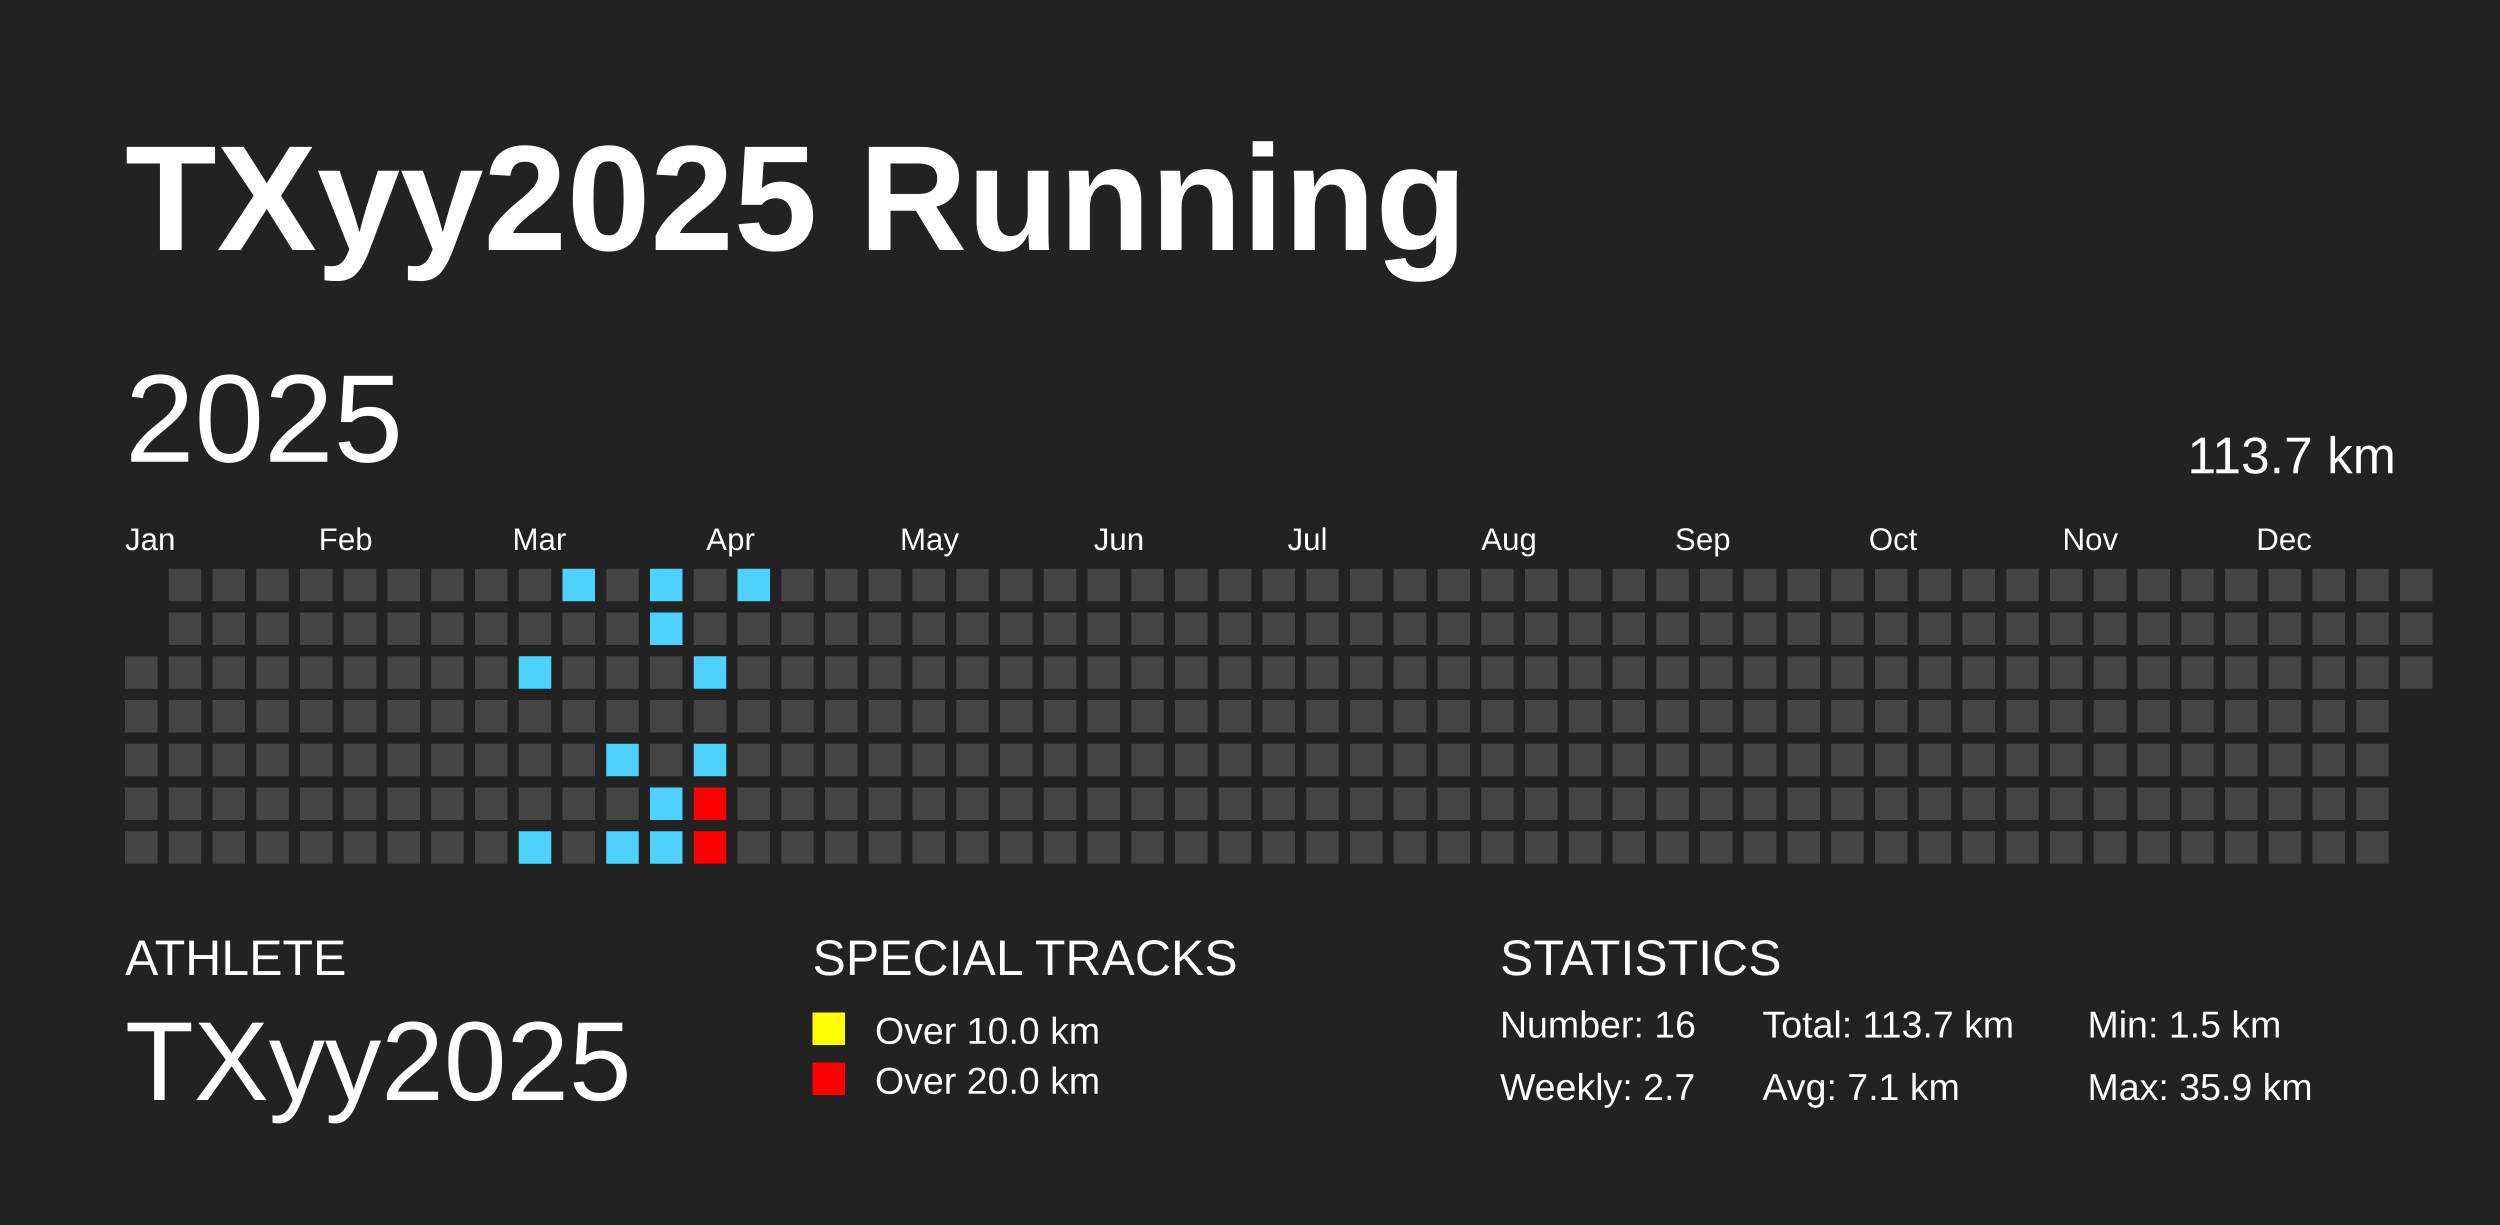
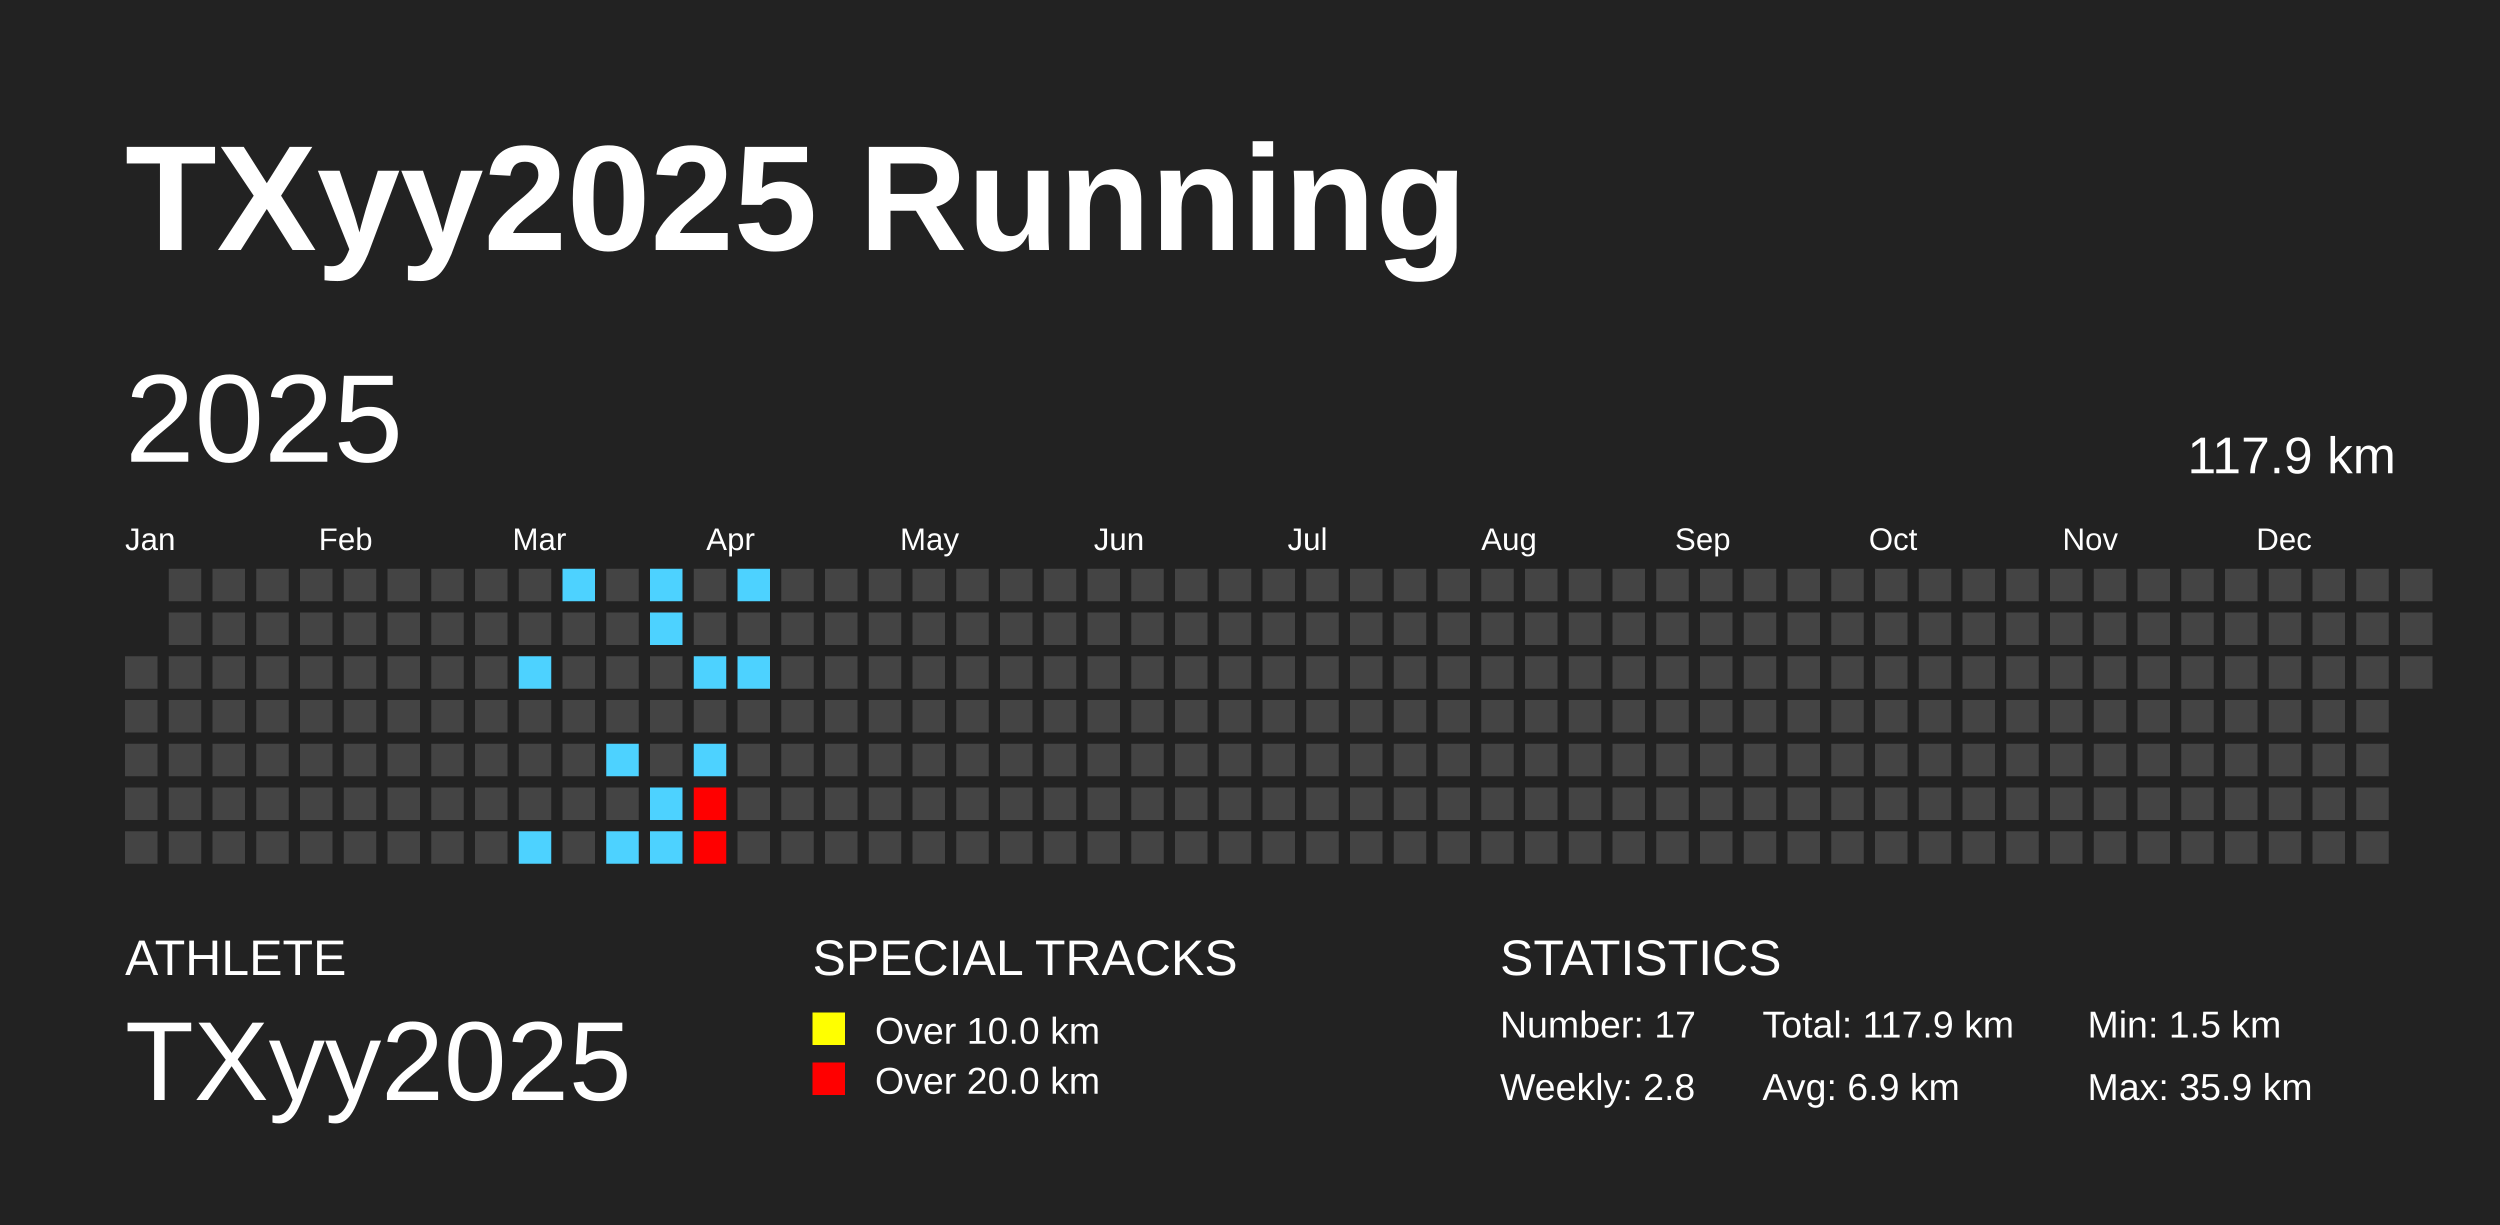
<svg xmlns="http://www.w3.org/2000/svg" baseProfile="full" height="98mm" version="1.1" viewBox="0,0,200,98" width="200mm">
  <defs />
  <rect fill="#222222" height="98" width="200" x="0" y="0" />
  <text fill="#FFFFFF" style="font-size:12px; font-family:Arial; font-weight:bold;" x="10" y="20">TXyy2025 Running</text>
  <text fill="#FFFFFF" style="font-size:4px; font-family:Arial" x="10" y="78">ATHLETE</text>
  <text fill="#FFFFFF" style="font-size:9px; font-family:Arial" x="10" y="88">TXyy2025</text>
  <text fill="#FFFFFF" style="font-size:4px; font-family:Arial" x="65" y="78">SPECIAL TRACKS</text>
  <rect fill="yellow" height="2.6" width="2.6" x="65" y="81" />
  <text fill="#FFFFFF" style="font-size:3px; font-family:Arial" x="70" y="83.5">Over 10.0 km</text>
  <rect fill="red" height="2.6" width="2.6" x="65" y="85" />
  <text fill="#FFFFFF" style="font-size:3px; font-family:Arial" x="70" y="87.5">Over 20.0 km</text>
  <text fill="#FFFFFF" style="font-size:4px; font-family:Arial" x="120" y="78">STATISTICS</text>
-   <text fill="#FFFFFF" style="font-size:3px; font-family:Arial" x="120" y="83">Number: 16</text>
-   <text fill="#FFFFFF" style="font-size:3px; font-family:Arial" x="120" y="88">Weekly: 2.7</text>
-   <text fill="#FFFFFF" style="font-size:3px; font-family:Arial" x="141" y="83">Total: 113.7 km</text>
-   <text fill="#FFFFFF" style="font-size:3px; font-family:Arial" x="141" y="88">Avg: 7.1 km</text>
+   <text fill="#FFFFFF" style="font-size:3px; font-family:Arial" x="120" y="83">Number: 17</text>
+   <text fill="#FFFFFF" style="font-size:3px; font-family:Arial" x="120" y="88">Weekly: 2.8</text>
+   <text fill="#FFFFFF" style="font-size:3px; font-family:Arial" x="141" y="83">Total: 117.9 km</text>
+   <text fill="#FFFFFF" style="font-size:3px; font-family:Arial" x="141" y="88">Avg: 6.9 km</text>
  <text fill="#FFFFFF" style="font-size:3px; font-family:Arial" x="167" y="83">Min: 1.5 km</text>
  <text fill="#FFFFFF" style="font-size:3px; font-family:Arial" x="167" y="88">Max: 35.9 km</text>
  <text dominant-baseline="hanging" fill="#FFFFFF" style="font-size:10.0px; font-family:Arial;" x="10" y="30">2025</text>
-   <text dominant-baseline="hanging" fill="#FFFFFF" style="font-size:4.125px; font-family:Arial;" x="175" y="35">113.7 km</text>
+   <text dominant-baseline="hanging" fill="#FFFFFF" style="font-size:4.125px; font-family:Arial;" x="175" y="35">117.9 km</text>
  <text fill="#FFFFFF" style="font-size:2.5px; font-family:Arial" x="10.0" y="44">Jan</text>
  <text fill="#FFFFFF" style="font-size:2.5px; font-family:Arial" x="25.5" y="44">Feb</text>
  <text fill="#FFFFFF" style="font-size:2.5px; font-family:Arial" x="41.0" y="44">Mar</text>
  <text fill="#FFFFFF" style="font-size:2.5px; font-family:Arial" x="56.5" y="44">Apr</text>
  <text fill="#FFFFFF" style="font-size:2.5px; font-family:Arial" x="72.0" y="44">May</text>
  <text fill="#FFFFFF" style="font-size:2.5px; font-family:Arial" x="87.5" y="44">Jun</text>
  <text fill="#FFFFFF" style="font-size:2.5px; font-family:Arial" x="103.0" y="44">Jul</text>
  <text fill="#FFFFFF" style="font-size:2.5px; font-family:Arial" x="118.5" y="44">Aug</text>
  <text fill="#FFFFFF" style="font-size:2.5px; font-family:Arial" x="134.0" y="44">Sep</text>
  <text fill="#FFFFFF" style="font-size:2.5px; font-family:Arial" x="149.5" y="44">Oct</text>
  <text fill="#FFFFFF" style="font-size:2.5px; font-family:Arial" x="165.0" y="44">Nov</text>
  <text fill="#FFFFFF" style="font-size:2.5px; font-family:Arial" x="180.5" y="44">Dec</text>
  <rect fill="#444444" height="2.6" width="2.6" x="10.0" y="52.5" />
  <rect fill="#444444" height="2.6" width="2.6" x="10.0" y="56.0" />
  <rect fill="#444444" height="2.6" width="2.6" x="10.0" y="59.5" />
  <rect fill="#444444" height="2.6" width="2.6" x="10.0" y="63.0" />
  <rect fill="#444444" height="2.6" width="2.6" x="10.0" y="66.5" />
  <rect fill="#444444" height="2.6" width="2.6" x="13.5" y="45.5" />
  <rect fill="#444444" height="2.6" width="2.6" x="13.5" y="49.0" />
  <rect fill="#444444" height="2.6" width="2.6" x="13.5" y="52.5" />
  <rect fill="#444444" height="2.6" width="2.6" x="13.5" y="56.0" />
  <rect fill="#444444" height="2.6" width="2.6" x="13.5" y="59.5" />
  <rect fill="#444444" height="2.6" width="2.6" x="13.5" y="63.0" />
  <rect fill="#444444" height="2.6" width="2.6" x="13.5" y="66.5" />
  <rect fill="#444444" height="2.6" width="2.6" x="17.0" y="45.5" />
  <rect fill="#444444" height="2.6" width="2.6" x="17.0" y="49.0" />
  <rect fill="#444444" height="2.6" width="2.6" x="17.0" y="52.5" />
  <rect fill="#444444" height="2.6" width="2.6" x="17.0" y="56.0" />
  <rect fill="#444444" height="2.6" width="2.6" x="17.0" y="59.5" />
  <rect fill="#444444" height="2.6" width="2.6" x="17.0" y="63.0" />
  <rect fill="#444444" height="2.6" width="2.6" x="17.0" y="66.5" />
  <rect fill="#444444" height="2.6" width="2.6" x="20.5" y="45.5" />
  <rect fill="#444444" height="2.6" width="2.6" x="20.5" y="49.0" />
  <rect fill="#444444" height="2.6" width="2.6" x="20.5" y="52.5" />
  <rect fill="#444444" height="2.6" width="2.6" x="20.5" y="56.0" />
  <rect fill="#444444" height="2.6" width="2.6" x="20.5" y="59.5" />
  <rect fill="#444444" height="2.6" width="2.6" x="20.5" y="63.0" />
  <rect fill="#444444" height="2.6" width="2.6" x="20.5" y="66.5" />
  <rect fill="#444444" height="2.6" width="2.6" x="24.0" y="45.5" />
  <rect fill="#444444" height="2.6" width="2.6" x="24.0" y="49.0" />
  <rect fill="#444444" height="2.6" width="2.6" x="24.0" y="52.5" />
  <rect fill="#444444" height="2.6" width="2.6" x="24.0" y="56.0" />
  <rect fill="#444444" height="2.6" width="2.6" x="24.0" y="59.5" />
  <rect fill="#444444" height="2.6" width="2.6" x="24.0" y="63.0" />
  <rect fill="#444444" height="2.6" width="2.6" x="24.0" y="66.5" />
  <rect fill="#444444" height="2.6" width="2.6" x="27.5" y="45.5" />
  <rect fill="#444444" height="2.6" width="2.6" x="27.5" y="49.0" />
  <rect fill="#444444" height="2.6" width="2.6" x="27.5" y="52.5" />
  <rect fill="#444444" height="2.6" width="2.6" x="27.5" y="56.0" />
  <rect fill="#444444" height="2.6" width="2.6" x="27.5" y="59.5" />
  <rect fill="#444444" height="2.6" width="2.6" x="27.5" y="63.0" />
  <rect fill="#444444" height="2.6" width="2.6" x="27.5" y="66.5" />
  <rect fill="#444444" height="2.6" width="2.6" x="31.0" y="45.5" />
  <rect fill="#444444" height="2.6" width="2.6" x="31.0" y="49.0" />
  <rect fill="#444444" height="2.6" width="2.6" x="31.0" y="52.5" />
  <rect fill="#444444" height="2.6" width="2.6" x="31.0" y="56.0" />
  <rect fill="#444444" height="2.6" width="2.6" x="31.0" y="59.5" />
  <rect fill="#444444" height="2.6" width="2.6" x="31.0" y="63.0" />
  <rect fill="#444444" height="2.6" width="2.6" x="31.0" y="66.5" />
  <rect fill="#444444" height="2.6" width="2.6" x="34.5" y="45.5" />
  <rect fill="#444444" height="2.6" width="2.6" x="34.5" y="49.0" />
  <rect fill="#444444" height="2.6" width="2.6" x="34.5" y="52.5" />
  <rect fill="#444444" height="2.6" width="2.6" x="34.5" y="56.0" />
  <rect fill="#444444" height="2.6" width="2.6" x="34.5" y="59.5" />
  <rect fill="#444444" height="2.6" width="2.6" x="34.5" y="63.0" />
  <rect fill="#444444" height="2.6" width="2.6" x="34.5" y="66.5" />
  <rect fill="#444444" height="2.6" width="2.6" x="38.0" y="45.5" />
  <rect fill="#444444" height="2.6" width="2.6" x="38.0" y="49.0" />
  <rect fill="#444444" height="2.6" width="2.6" x="38.0" y="52.5" />
  <rect fill="#444444" height="2.6" width="2.6" x="38.0" y="56.0" />
  <rect fill="#444444" height="2.6" width="2.6" x="38.0" y="59.5" />
  <rect fill="#444444" height="2.6" width="2.6" x="38.0" y="63.0" />
  <rect fill="#444444" height="2.6" width="2.6" x="38.0" y="66.5" />
  <rect fill="#444444" height="2.6" width="2.6" x="41.5" y="45.5" />
  <rect fill="#444444" height="2.6" width="2.6" x="41.5" y="49.0" />
  <rect fill="#4dd2ff" height="2.6" width="2.6" x="41.5" y="52.5" />
  <rect fill="#444444" height="2.6" width="2.6" x="41.5" y="56.0" />
  <rect fill="#444444" height="2.6" width="2.6" x="41.5" y="59.5" />
  <rect fill="#444444" height="2.6" width="2.6" x="41.5" y="63.0" />
  <rect fill="#4dd2ff" height="2.6" width="2.6" x="41.5" y="66.5" />
  <rect fill="#4dd2ff" height="2.6" width="2.6" x="45.0" y="45.5" />
  <rect fill="#444444" height="2.6" width="2.6" x="45.0" y="49.0" />
  <rect fill="#444444" height="2.6" width="2.6" x="45.0" y="52.5" />
  <rect fill="#444444" height="2.6" width="2.6" x="45.0" y="56.0" />
  <rect fill="#444444" height="2.6" width="2.6" x="45.0" y="59.5" />
  <rect fill="#444444" height="2.6" width="2.6" x="45.0" y="63.0" />
  <rect fill="#444444" height="2.6" width="2.6" x="45.0" y="66.5" />
  <rect fill="#444444" height="2.6" width="2.6" x="48.5" y="45.5" />
  <rect fill="#444444" height="2.6" width="2.6" x="48.5" y="49.0" />
  <rect fill="#444444" height="2.6" width="2.6" x="48.5" y="52.5" />
  <rect fill="#444444" height="2.6" width="2.6" x="48.5" y="56.0" />
  <rect fill="#4dd2ff" height="2.6" width="2.6" x="48.5" y="59.5" />
  <rect fill="#444444" height="2.6" width="2.6" x="48.5" y="63.0" />
  <rect fill="#4dd2ff" height="2.6" width="2.6" x="48.5" y="66.5" />
  <rect fill="#4dd2ff" height="2.6" width="2.6" x="52.0" y="45.5" />
  <rect fill="#4dd2ff" height="2.6" width="2.6" x="52.0" y="49.0" />
  <rect fill="#444444" height="2.6" width="2.6" x="52.0" y="52.5" />
  <rect fill="#444444" height="2.6" width="2.6" x="52.0" y="56.0" />
  <rect fill="#444444" height="2.6" width="2.6" x="52.0" y="59.5" />
  <rect fill="#4dd2ff" height="2.6" width="2.6" x="52.0" y="63.0" />
  <rect fill="#4dd2ff" height="2.6" width="2.6" x="52.0" y="66.5" />
  <rect fill="#444444" height="2.6" width="2.6" x="55.5" y="45.5" />
  <rect fill="#444444" height="2.6" width="2.6" x="55.5" y="49.0" />
  <rect fill="#4dd2ff" height="2.6" width="2.6" x="55.5" y="52.5" />
  <rect fill="#444444" height="2.6" width="2.6" x="55.5" y="56.0" />
  <rect fill="#4dd2ff" height="2.6" width="2.6" x="55.5" y="59.5" />
  <rect fill="red" height="2.6" width="2.6" x="55.5" y="63.0" />
  <rect fill="red" height="2.6" width="2.6" x="55.5" y="66.5" />
  <rect fill="#4dd2ff" height="2.6" width="2.6" x="59.0" y="45.5" />
  <rect fill="#444444" height="2.6" width="2.6" x="59.0" y="49.0" />
-   <rect fill="#444444" height="2.6" width="2.6" x="59.0" y="52.5" />
+   <rect fill="#4dd2ff" height="2.6" width="2.6" x="59.0" y="52.5" />
  <rect fill="#444444" height="2.6" width="2.6" x="59.0" y="56.0" />
  <rect fill="#444444" height="2.6" width="2.6" x="59.0" y="59.5" />
  <rect fill="#444444" height="2.6" width="2.6" x="59.0" y="63.0" />
  <rect fill="#444444" height="2.6" width="2.6" x="59.0" y="66.5" />
  <rect fill="#444444" height="2.6" width="2.6" x="62.5" y="45.5" />
  <rect fill="#444444" height="2.6" width="2.6" x="62.5" y="49.0" />
  <rect fill="#444444" height="2.6" width="2.6" x="62.5" y="52.5" />
  <rect fill="#444444" height="2.6" width="2.6" x="62.5" y="56.0" />
  <rect fill="#444444" height="2.6" width="2.6" x="62.5" y="59.5" />
  <rect fill="#444444" height="2.6" width="2.6" x="62.5" y="63.0" />
  <rect fill="#444444" height="2.6" width="2.6" x="62.5" y="66.5" />
  <rect fill="#444444" height="2.6" width="2.6" x="66.0" y="45.5" />
  <rect fill="#444444" height="2.6" width="2.6" x="66.0" y="49.0" />
  <rect fill="#444444" height="2.6" width="2.6" x="66.0" y="52.5" />
  <rect fill="#444444" height="2.6" width="2.6" x="66.0" y="56.0" />
  <rect fill="#444444" height="2.6" width="2.6" x="66.0" y="59.5" />
  <rect fill="#444444" height="2.6" width="2.6" x="66.0" y="63.0" />
  <rect fill="#444444" height="2.6" width="2.6" x="66.0" y="66.5" />
  <rect fill="#444444" height="2.6" width="2.6" x="69.5" y="45.5" />
  <rect fill="#444444" height="2.6" width="2.6" x="69.5" y="49.0" />
  <rect fill="#444444" height="2.6" width="2.6" x="69.5" y="52.5" />
  <rect fill="#444444" height="2.6" width="2.6" x="69.5" y="56.0" />
  <rect fill="#444444" height="2.6" width="2.6" x="69.5" y="59.5" />
  <rect fill="#444444" height="2.6" width="2.6" x="69.5" y="63.0" />
  <rect fill="#444444" height="2.6" width="2.6" x="69.5" y="66.5" />
  <rect fill="#444444" height="2.6" width="2.6" x="73.0" y="45.5" />
  <rect fill="#444444" height="2.6" width="2.6" x="73.0" y="49.0" />
  <rect fill="#444444" height="2.6" width="2.6" x="73.0" y="52.5" />
  <rect fill="#444444" height="2.6" width="2.6" x="73.0" y="56.0" />
  <rect fill="#444444" height="2.6" width="2.6" x="73.0" y="59.5" />
  <rect fill="#444444" height="2.6" width="2.6" x="73.0" y="63.0" />
  <rect fill="#444444" height="2.6" width="2.6" x="73.0" y="66.5" />
  <rect fill="#444444" height="2.6" width="2.6" x="76.5" y="45.5" />
  <rect fill="#444444" height="2.6" width="2.6" x="76.5" y="49.0" />
  <rect fill="#444444" height="2.6" width="2.6" x="76.5" y="52.5" />
  <rect fill="#444444" height="2.6" width="2.6" x="76.5" y="56.0" />
  <rect fill="#444444" height="2.6" width="2.6" x="76.5" y="59.5" />
  <rect fill="#444444" height="2.6" width="2.6" x="76.5" y="63.0" />
  <rect fill="#444444" height="2.6" width="2.6" x="76.5" y="66.5" />
  <rect fill="#444444" height="2.6" width="2.6" x="80.0" y="45.5" />
  <rect fill="#444444" height="2.6" width="2.6" x="80.0" y="49.0" />
  <rect fill="#444444" height="2.6" width="2.6" x="80.0" y="52.5" />
  <rect fill="#444444" height="2.6" width="2.6" x="80.0" y="56.0" />
  <rect fill="#444444" height="2.6" width="2.6" x="80.0" y="59.5" />
  <rect fill="#444444" height="2.6" width="2.6" x="80.0" y="63.0" />
  <rect fill="#444444" height="2.6" width="2.6" x="80.0" y="66.5" />
  <rect fill="#444444" height="2.6" width="2.6" x="83.5" y="45.5" />
  <rect fill="#444444" height="2.6" width="2.6" x="83.5" y="49.0" />
  <rect fill="#444444" height="2.6" width="2.6" x="83.5" y="52.5" />
  <rect fill="#444444" height="2.6" width="2.6" x="83.5" y="56.0" />
  <rect fill="#444444" height="2.6" width="2.6" x="83.5" y="59.5" />
  <rect fill="#444444" height="2.6" width="2.6" x="83.5" y="63.0" />
  <rect fill="#444444" height="2.6" width="2.6" x="83.5" y="66.5" />
  <rect fill="#444444" height="2.6" width="2.6" x="87.0" y="45.5" />
  <rect fill="#444444" height="2.6" width="2.6" x="87.0" y="49.0" />
  <rect fill="#444444" height="2.6" width="2.6" x="87.0" y="52.5" />
  <rect fill="#444444" height="2.6" width="2.6" x="87.0" y="56.0" />
  <rect fill="#444444" height="2.6" width="2.6" x="87.0" y="59.5" />
  <rect fill="#444444" height="2.6" width="2.6" x="87.0" y="63.0" />
  <rect fill="#444444" height="2.6" width="2.6" x="87.0" y="66.5" />
  <rect fill="#444444" height="2.6" width="2.6" x="90.5" y="45.5" />
  <rect fill="#444444" height="2.6" width="2.6" x="90.5" y="49.0" />
  <rect fill="#444444" height="2.6" width="2.6" x="90.5" y="52.5" />
  <rect fill="#444444" height="2.6" width="2.6" x="90.5" y="56.0" />
  <rect fill="#444444" height="2.6" width="2.6" x="90.5" y="59.5" />
  <rect fill="#444444" height="2.6" width="2.6" x="90.5" y="63.0" />
  <rect fill="#444444" height="2.6" width="2.6" x="90.5" y="66.5" />
  <rect fill="#444444" height="2.6" width="2.6" x="94.0" y="45.5" />
  <rect fill="#444444" height="2.6" width="2.6" x="94.0" y="49.0" />
  <rect fill="#444444" height="2.6" width="2.6" x="94.0" y="52.5" />
  <rect fill="#444444" height="2.6" width="2.6" x="94.0" y="56.0" />
  <rect fill="#444444" height="2.6" width="2.6" x="94.0" y="59.5" />
  <rect fill="#444444" height="2.6" width="2.6" x="94.0" y="63.0" />
  <rect fill="#444444" height="2.6" width="2.6" x="94.0" y="66.5" />
  <rect fill="#444444" height="2.6" width="2.6" x="97.5" y="45.5" />
  <rect fill="#444444" height="2.6" width="2.6" x="97.5" y="49.0" />
  <rect fill="#444444" height="2.6" width="2.6" x="97.5" y="52.5" />
  <rect fill="#444444" height="2.6" width="2.6" x="97.5" y="56.0" />
  <rect fill="#444444" height="2.6" width="2.6" x="97.5" y="59.5" />
  <rect fill="#444444" height="2.6" width="2.6" x="97.5" y="63.0" />
  <rect fill="#444444" height="2.6" width="2.6" x="97.5" y="66.5" />
  <rect fill="#444444" height="2.6" width="2.6" x="101.0" y="45.5" />
  <rect fill="#444444" height="2.6" width="2.6" x="101.0" y="49.0" />
  <rect fill="#444444" height="2.6" width="2.6" x="101.0" y="52.5" />
  <rect fill="#444444" height="2.6" width="2.6" x="101.0" y="56.0" />
  <rect fill="#444444" height="2.6" width="2.6" x="101.0" y="59.5" />
  <rect fill="#444444" height="2.6" width="2.6" x="101.0" y="63.0" />
  <rect fill="#444444" height="2.6" width="2.6" x="101.0" y="66.5" />
  <rect fill="#444444" height="2.6" width="2.6" x="104.5" y="45.5" />
  <rect fill="#444444" height="2.6" width="2.6" x="104.5" y="49.0" />
  <rect fill="#444444" height="2.6" width="2.6" x="104.5" y="52.5" />
  <rect fill="#444444" height="2.6" width="2.6" x="104.5" y="56.0" />
  <rect fill="#444444" height="2.6" width="2.6" x="104.5" y="59.5" />
  <rect fill="#444444" height="2.6" width="2.6" x="104.5" y="63.0" />
  <rect fill="#444444" height="2.6" width="2.6" x="104.5" y="66.5" />
  <rect fill="#444444" height="2.6" width="2.6" x="108.0" y="45.5" />
  <rect fill="#444444" height="2.6" width="2.6" x="108.0" y="49.0" />
  <rect fill="#444444" height="2.6" width="2.6" x="108.0" y="52.5" />
  <rect fill="#444444" height="2.6" width="2.6" x="108.0" y="56.0" />
  <rect fill="#444444" height="2.6" width="2.6" x="108.0" y="59.5" />
  <rect fill="#444444" height="2.6" width="2.6" x="108.0" y="63.0" />
  <rect fill="#444444" height="2.6" width="2.6" x="108.0" y="66.5" />
  <rect fill="#444444" height="2.6" width="2.6" x="111.5" y="45.5" />
  <rect fill="#444444" height="2.6" width="2.6" x="111.5" y="49.0" />
  <rect fill="#444444" height="2.6" width="2.6" x="111.5" y="52.5" />
  <rect fill="#444444" height="2.6" width="2.6" x="111.5" y="56.0" />
  <rect fill="#444444" height="2.6" width="2.6" x="111.5" y="59.5" />
  <rect fill="#444444" height="2.6" width="2.6" x="111.5" y="63.0" />
  <rect fill="#444444" height="2.6" width="2.6" x="111.5" y="66.5" />
  <rect fill="#444444" height="2.6" width="2.6" x="115.0" y="45.5" />
  <rect fill="#444444" height="2.6" width="2.6" x="115.0" y="49.0" />
  <rect fill="#444444" height="2.6" width="2.6" x="115.0" y="52.5" />
  <rect fill="#444444" height="2.6" width="2.6" x="115.0" y="56.0" />
  <rect fill="#444444" height="2.6" width="2.6" x="115.0" y="59.5" />
  <rect fill="#444444" height="2.6" width="2.6" x="115.0" y="63.0" />
  <rect fill="#444444" height="2.6" width="2.6" x="115.0" y="66.5" />
  <rect fill="#444444" height="2.6" width="2.6" x="118.5" y="45.5" />
  <rect fill="#444444" height="2.6" width="2.6" x="118.5" y="49.0" />
  <rect fill="#444444" height="2.6" width="2.6" x="118.5" y="52.5" />
  <rect fill="#444444" height="2.6" width="2.6" x="118.5" y="56.0" />
  <rect fill="#444444" height="2.6" width="2.6" x="118.5" y="59.5" />
  <rect fill="#444444" height="2.6" width="2.6" x="118.5" y="63.0" />
  <rect fill="#444444" height="2.6" width="2.6" x="118.5" y="66.5" />
  <rect fill="#444444" height="2.6" width="2.6" x="122.0" y="45.5" />
  <rect fill="#444444" height="2.6" width="2.6" x="122.0" y="49.0" />
  <rect fill="#444444" height="2.6" width="2.6" x="122.0" y="52.5" />
  <rect fill="#444444" height="2.6" width="2.6" x="122.0" y="56.0" />
  <rect fill="#444444" height="2.6" width="2.6" x="122.0" y="59.5" />
  <rect fill="#444444" height="2.6" width="2.6" x="122.0" y="63.0" />
  <rect fill="#444444" height="2.6" width="2.6" x="122.0" y="66.5" />
  <rect fill="#444444" height="2.6" width="2.6" x="125.5" y="45.5" />
  <rect fill="#444444" height="2.6" width="2.6" x="125.5" y="49.0" />
  <rect fill="#444444" height="2.6" width="2.6" x="125.5" y="52.5" />
  <rect fill="#444444" height="2.6" width="2.6" x="125.5" y="56.0" />
  <rect fill="#444444" height="2.6" width="2.6" x="125.5" y="59.5" />
  <rect fill="#444444" height="2.6" width="2.6" x="125.5" y="63.0" />
  <rect fill="#444444" height="2.6" width="2.6" x="125.5" y="66.5" />
  <rect fill="#444444" height="2.6" width="2.6" x="129.0" y="45.5" />
  <rect fill="#444444" height="2.6" width="2.6" x="129.0" y="49.0" />
  <rect fill="#444444" height="2.6" width="2.6" x="129.0" y="52.5" />
  <rect fill="#444444" height="2.6" width="2.6" x="129.0" y="56.0" />
  <rect fill="#444444" height="2.6" width="2.6" x="129.0" y="59.5" />
  <rect fill="#444444" height="2.6" width="2.6" x="129.0" y="63.0" />
  <rect fill="#444444" height="2.6" width="2.6" x="129.0" y="66.5" />
  <rect fill="#444444" height="2.6" width="2.6" x="132.5" y="45.5" />
  <rect fill="#444444" height="2.6" width="2.6" x="132.5" y="49.0" />
  <rect fill="#444444" height="2.6" width="2.6" x="132.5" y="52.5" />
  <rect fill="#444444" height="2.6" width="2.6" x="132.5" y="56.0" />
  <rect fill="#444444" height="2.6" width="2.6" x="132.5" y="59.5" />
  <rect fill="#444444" height="2.6" width="2.6" x="132.5" y="63.0" />
  <rect fill="#444444" height="2.6" width="2.6" x="132.5" y="66.5" />
  <rect fill="#444444" height="2.6" width="2.6" x="136.0" y="45.5" />
  <rect fill="#444444" height="2.6" width="2.6" x="136.0" y="49.0" />
  <rect fill="#444444" height="2.6" width="2.6" x="136.0" y="52.5" />
  <rect fill="#444444" height="2.6" width="2.6" x="136.0" y="56.0" />
  <rect fill="#444444" height="2.6" width="2.6" x="136.0" y="59.5" />
  <rect fill="#444444" height="2.6" width="2.6" x="136.0" y="63.0" />
  <rect fill="#444444" height="2.6" width="2.6" x="136.0" y="66.5" />
  <rect fill="#444444" height="2.6" width="2.6" x="139.5" y="45.5" />
  <rect fill="#444444" height="2.6" width="2.6" x="139.5" y="49.0" />
  <rect fill="#444444" height="2.6" width="2.6" x="139.5" y="52.5" />
  <rect fill="#444444" height="2.6" width="2.6" x="139.5" y="56.0" />
  <rect fill="#444444" height="2.6" width="2.6" x="139.5" y="59.5" />
  <rect fill="#444444" height="2.6" width="2.6" x="139.5" y="63.0" />
  <rect fill="#444444" height="2.6" width="2.6" x="139.5" y="66.5" />
  <rect fill="#444444" height="2.6" width="2.6" x="143.0" y="45.5" />
  <rect fill="#444444" height="2.6" width="2.6" x="143.0" y="49.0" />
  <rect fill="#444444" height="2.6" width="2.6" x="143.0" y="52.5" />
  <rect fill="#444444" height="2.6" width="2.6" x="143.0" y="56.0" />
  <rect fill="#444444" height="2.6" width="2.6" x="143.0" y="59.5" />
  <rect fill="#444444" height="2.6" width="2.6" x="143.0" y="63.0" />
  <rect fill="#444444" height="2.6" width="2.6" x="143.0" y="66.5" />
  <rect fill="#444444" height="2.6" width="2.6" x="146.5" y="45.5" />
  <rect fill="#444444" height="2.6" width="2.6" x="146.5" y="49.0" />
  <rect fill="#444444" height="2.6" width="2.6" x="146.5" y="52.5" />
  <rect fill="#444444" height="2.6" width="2.6" x="146.5" y="56.0" />
  <rect fill="#444444" height="2.6" width="2.6" x="146.5" y="59.5" />
  <rect fill="#444444" height="2.6" width="2.6" x="146.5" y="63.0" />
  <rect fill="#444444" height="2.6" width="2.6" x="146.5" y="66.5" />
  <rect fill="#444444" height="2.6" width="2.6" x="150.0" y="45.5" />
  <rect fill="#444444" height="2.6" width="2.6" x="150.0" y="49.0" />
  <rect fill="#444444" height="2.6" width="2.6" x="150.0" y="52.5" />
  <rect fill="#444444" height="2.6" width="2.6" x="150.0" y="56.0" />
  <rect fill="#444444" height="2.6" width="2.6" x="150.0" y="59.5" />
  <rect fill="#444444" height="2.6" width="2.6" x="150.0" y="63.0" />
  <rect fill="#444444" height="2.6" width="2.6" x="150.0" y="66.5" />
  <rect fill="#444444" height="2.6" width="2.6" x="153.5" y="45.5" />
  <rect fill="#444444" height="2.6" width="2.6" x="153.5" y="49.0" />
  <rect fill="#444444" height="2.6" width="2.6" x="153.5" y="52.5" />
  <rect fill="#444444" height="2.6" width="2.6" x="153.5" y="56.0" />
  <rect fill="#444444" height="2.6" width="2.6" x="153.5" y="59.5" />
  <rect fill="#444444" height="2.6" width="2.6" x="153.5" y="63.0" />
  <rect fill="#444444" height="2.6" width="2.6" x="153.5" y="66.5" />
  <rect fill="#444444" height="2.6" width="2.6" x="157.0" y="45.5" />
  <rect fill="#444444" height="2.6" width="2.6" x="157.0" y="49.0" />
  <rect fill="#444444" height="2.6" width="2.6" x="157.0" y="52.5" />
  <rect fill="#444444" height="2.6" width="2.6" x="157.0" y="56.0" />
  <rect fill="#444444" height="2.6" width="2.6" x="157.0" y="59.5" />
  <rect fill="#444444" height="2.6" width="2.6" x="157.0" y="63.0" />
  <rect fill="#444444" height="2.6" width="2.6" x="157.0" y="66.5" />
  <rect fill="#444444" height="2.6" width="2.6" x="160.5" y="45.5" />
  <rect fill="#444444" height="2.6" width="2.6" x="160.5" y="49.0" />
  <rect fill="#444444" height="2.6" width="2.6" x="160.5" y="52.5" />
  <rect fill="#444444" height="2.6" width="2.6" x="160.5" y="56.0" />
  <rect fill="#444444" height="2.6" width="2.6" x="160.5" y="59.5" />
  <rect fill="#444444" height="2.6" width="2.6" x="160.5" y="63.0" />
  <rect fill="#444444" height="2.6" width="2.6" x="160.5" y="66.5" />
  <rect fill="#444444" height="2.6" width="2.6" x="164.0" y="45.5" />
  <rect fill="#444444" height="2.6" width="2.6" x="164.0" y="49.0" />
  <rect fill="#444444" height="2.6" width="2.6" x="164.0" y="52.5" />
  <rect fill="#444444" height="2.6" width="2.6" x="164.0" y="56.0" />
  <rect fill="#444444" height="2.6" width="2.6" x="164.0" y="59.5" />
  <rect fill="#444444" height="2.6" width="2.6" x="164.0" y="63.0" />
  <rect fill="#444444" height="2.6" width="2.6" x="164.0" y="66.5" />
  <rect fill="#444444" height="2.6" width="2.6" x="167.5" y="45.5" />
  <rect fill="#444444" height="2.6" width="2.6" x="167.5" y="49.0" />
  <rect fill="#444444" height="2.6" width="2.6" x="167.5" y="52.5" />
  <rect fill="#444444" height="2.6" width="2.6" x="167.5" y="56.0" />
  <rect fill="#444444" height="2.6" width="2.6" x="167.5" y="59.5" />
  <rect fill="#444444" height="2.6" width="2.6" x="167.5" y="63.0" />
  <rect fill="#444444" height="2.6" width="2.6" x="167.5" y="66.5" />
  <rect fill="#444444" height="2.6" width="2.6" x="171.0" y="45.5" />
  <rect fill="#444444" height="2.6" width="2.6" x="171.0" y="49.0" />
  <rect fill="#444444" height="2.6" width="2.6" x="171.0" y="52.5" />
  <rect fill="#444444" height="2.6" width="2.6" x="171.0" y="56.0" />
  <rect fill="#444444" height="2.6" width="2.6" x="171.0" y="59.5" />
  <rect fill="#444444" height="2.6" width="2.6" x="171.0" y="63.0" />
  <rect fill="#444444" height="2.6" width="2.6" x="171.0" y="66.5" />
  <rect fill="#444444" height="2.6" width="2.6" x="174.5" y="45.5" />
  <rect fill="#444444" height="2.6" width="2.6" x="174.5" y="49.0" />
  <rect fill="#444444" height="2.6" width="2.6" x="174.5" y="52.5" />
  <rect fill="#444444" height="2.6" width="2.6" x="174.5" y="56.0" />
  <rect fill="#444444" height="2.6" width="2.6" x="174.5" y="59.5" />
  <rect fill="#444444" height="2.6" width="2.6" x="174.5" y="63.0" />
  <rect fill="#444444" height="2.6" width="2.6" x="174.5" y="66.5" />
  <rect fill="#444444" height="2.6" width="2.6" x="178.0" y="45.5" />
  <rect fill="#444444" height="2.6" width="2.6" x="178.0" y="49.0" />
  <rect fill="#444444" height="2.6" width="2.6" x="178.0" y="52.5" />
  <rect fill="#444444" height="2.6" width="2.6" x="178.0" y="56.0" />
  <rect fill="#444444" height="2.6" width="2.6" x="178.0" y="59.5" />
  <rect fill="#444444" height="2.6" width="2.6" x="178.0" y="63.0" />
  <rect fill="#444444" height="2.6" width="2.6" x="178.0" y="66.5" />
  <rect fill="#444444" height="2.6" width="2.6" x="181.5" y="45.5" />
  <rect fill="#444444" height="2.6" width="2.6" x="181.5" y="49.0" />
  <rect fill="#444444" height="2.6" width="2.6" x="181.5" y="52.5" />
  <rect fill="#444444" height="2.6" width="2.6" x="181.5" y="56.0" />
  <rect fill="#444444" height="2.6" width="2.6" x="181.5" y="59.5" />
  <rect fill="#444444" height="2.6" width="2.6" x="181.5" y="63.0" />
  <rect fill="#444444" height="2.6" width="2.6" x="181.5" y="66.5" />
  <rect fill="#444444" height="2.6" width="2.6" x="185.0" y="45.5" />
  <rect fill="#444444" height="2.6" width="2.6" x="185.0" y="49.0" />
  <rect fill="#444444" height="2.6" width="2.6" x="185.0" y="52.5" />
  <rect fill="#444444" height="2.6" width="2.6" x="185.0" y="56.0" />
  <rect fill="#444444" height="2.6" width="2.6" x="185.0" y="59.5" />
  <rect fill="#444444" height="2.6" width="2.6" x="185.0" y="63.0" />
  <rect fill="#444444" height="2.6" width="2.6" x="185.0" y="66.5" />
  <rect fill="#444444" height="2.6" width="2.6" x="188.5" y="45.5" />
  <rect fill="#444444" height="2.6" width="2.6" x="188.5" y="49.0" />
  <rect fill="#444444" height="2.6" width="2.6" x="188.5" y="52.5" />
  <rect fill="#444444" height="2.6" width="2.6" x="188.5" y="56.0" />
  <rect fill="#444444" height="2.6" width="2.6" x="188.5" y="59.5" />
  <rect fill="#444444" height="2.6" width="2.6" x="188.5" y="63.0" />
  <rect fill="#444444" height="2.6" width="2.6" x="188.5" y="66.5" />
  <rect fill="#444444" height="2.6" width="2.6" x="192.0" y="45.5" />
  <rect fill="#444444" height="2.6" width="2.6" x="192.0" y="49.0" />
  <rect fill="#444444" height="2.6" width="2.6" x="192.0" y="52.5" />
</svg>
